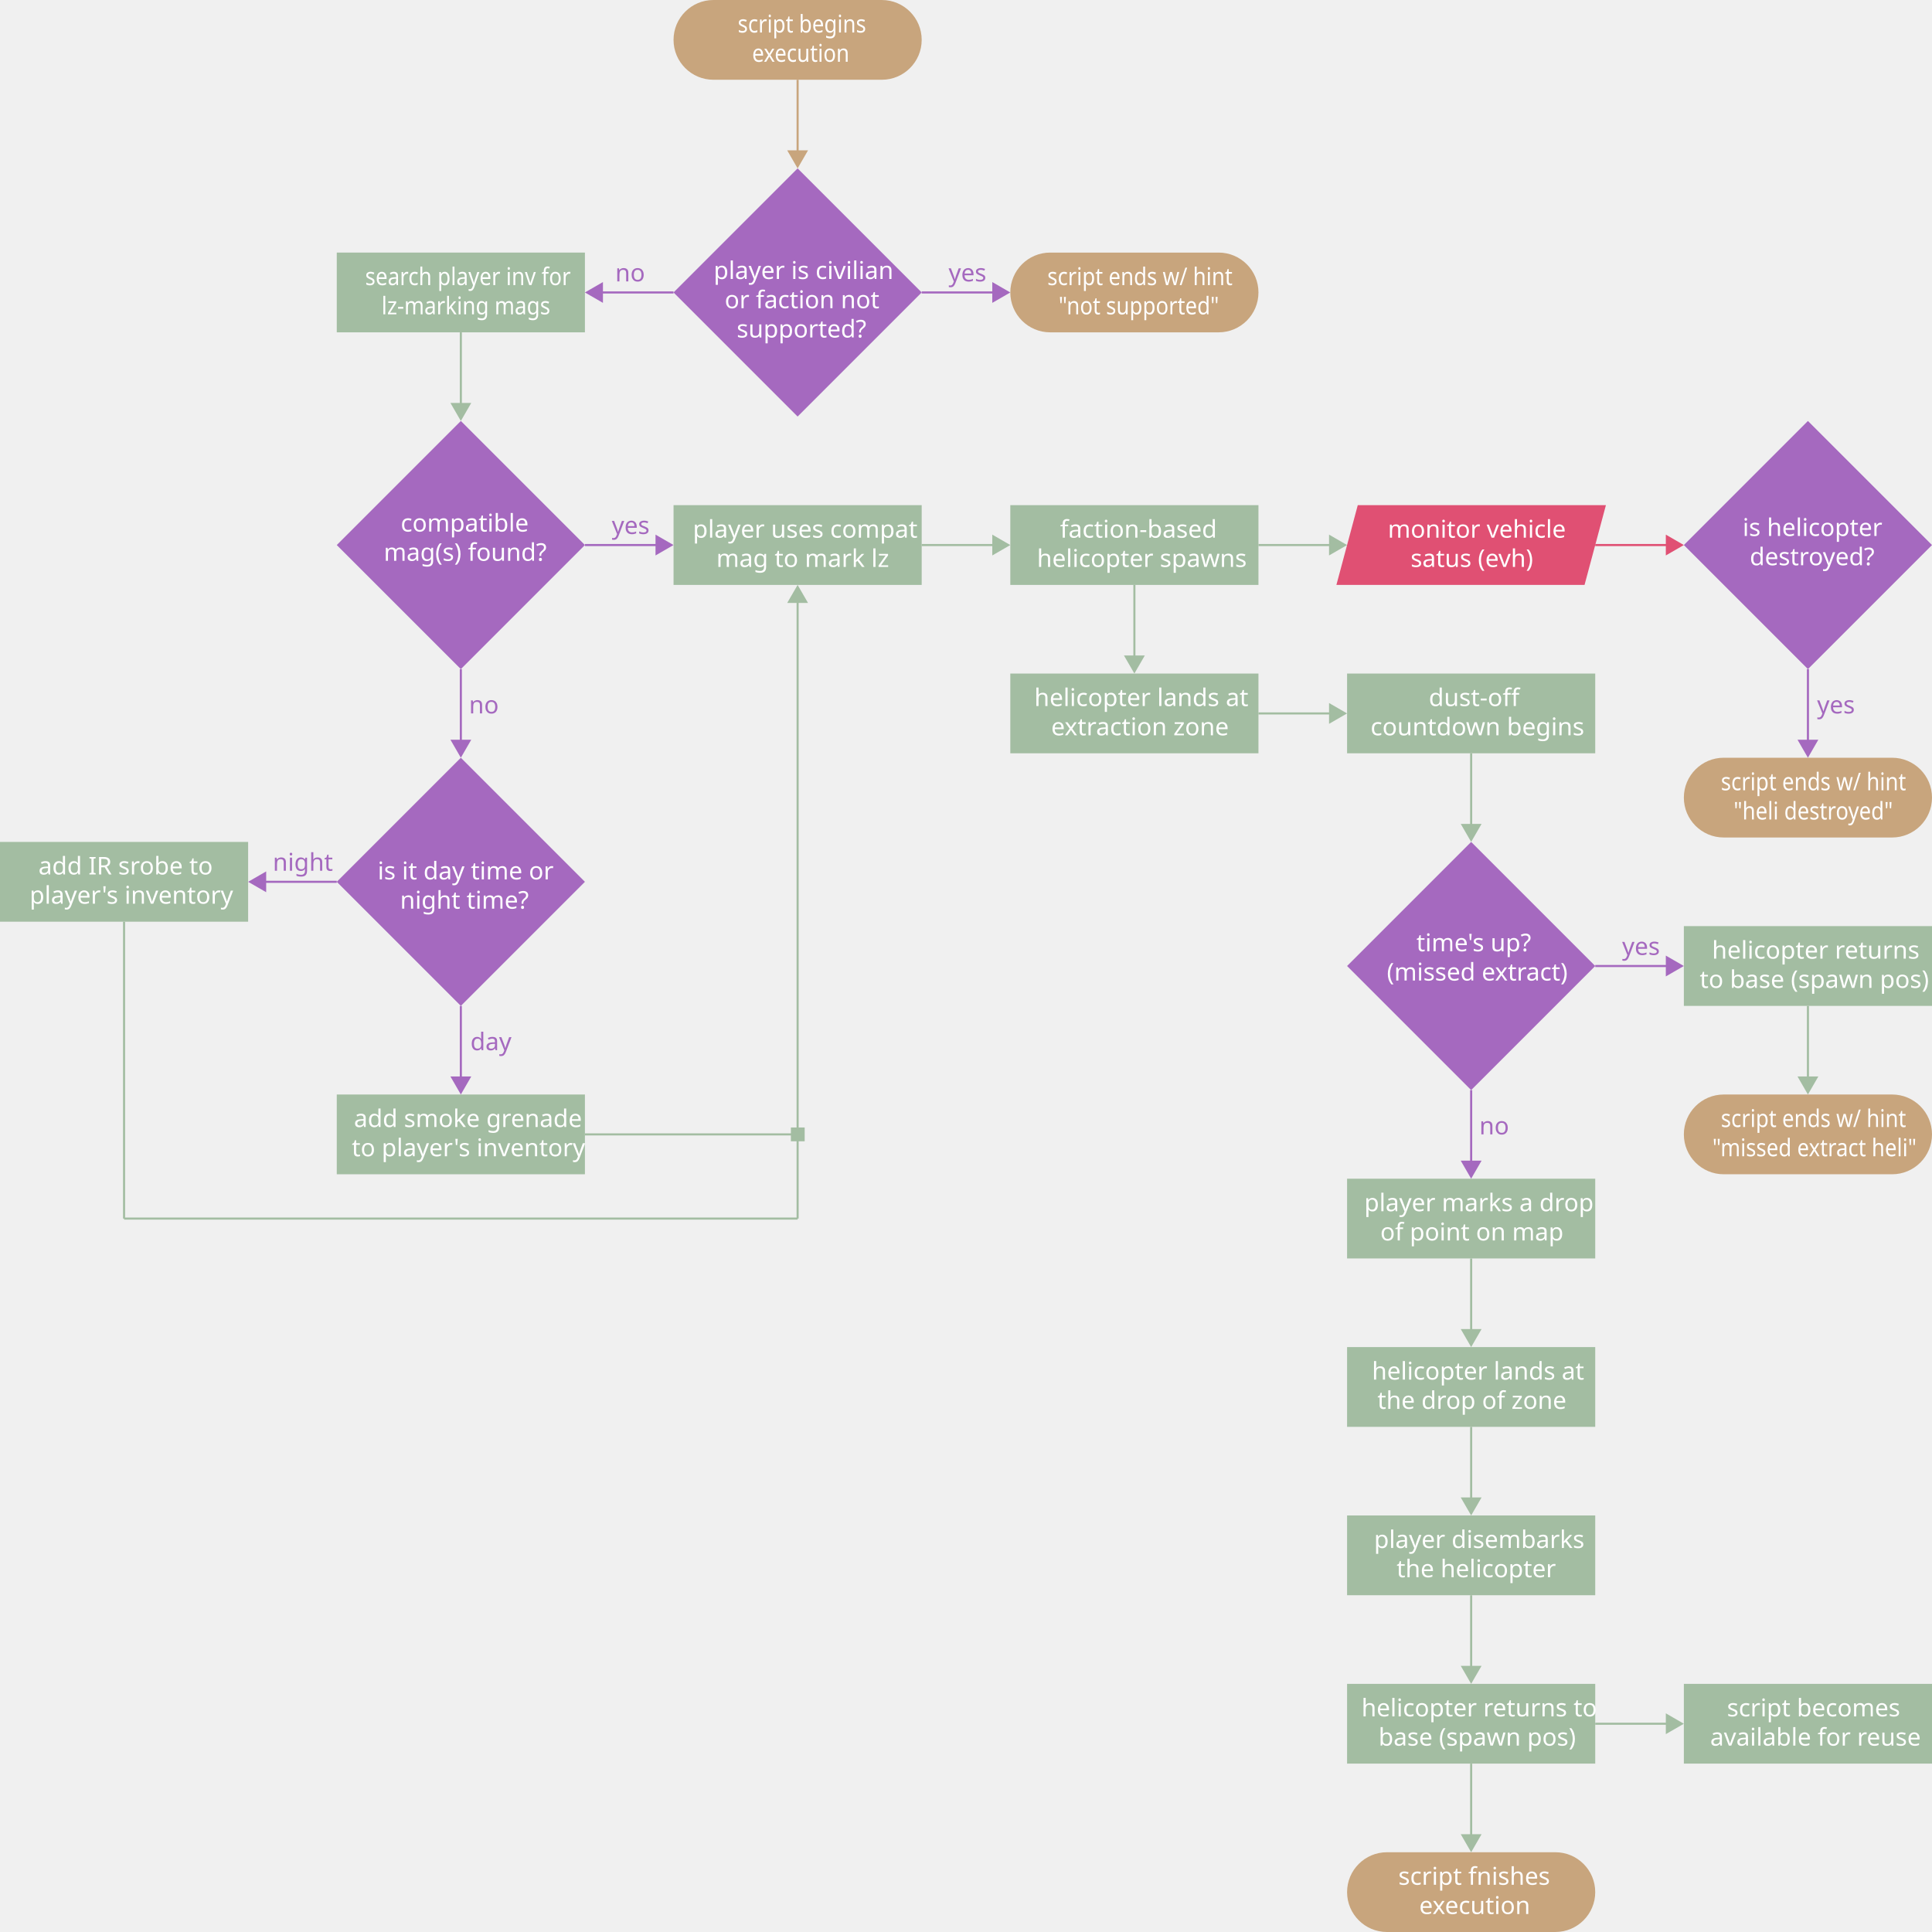
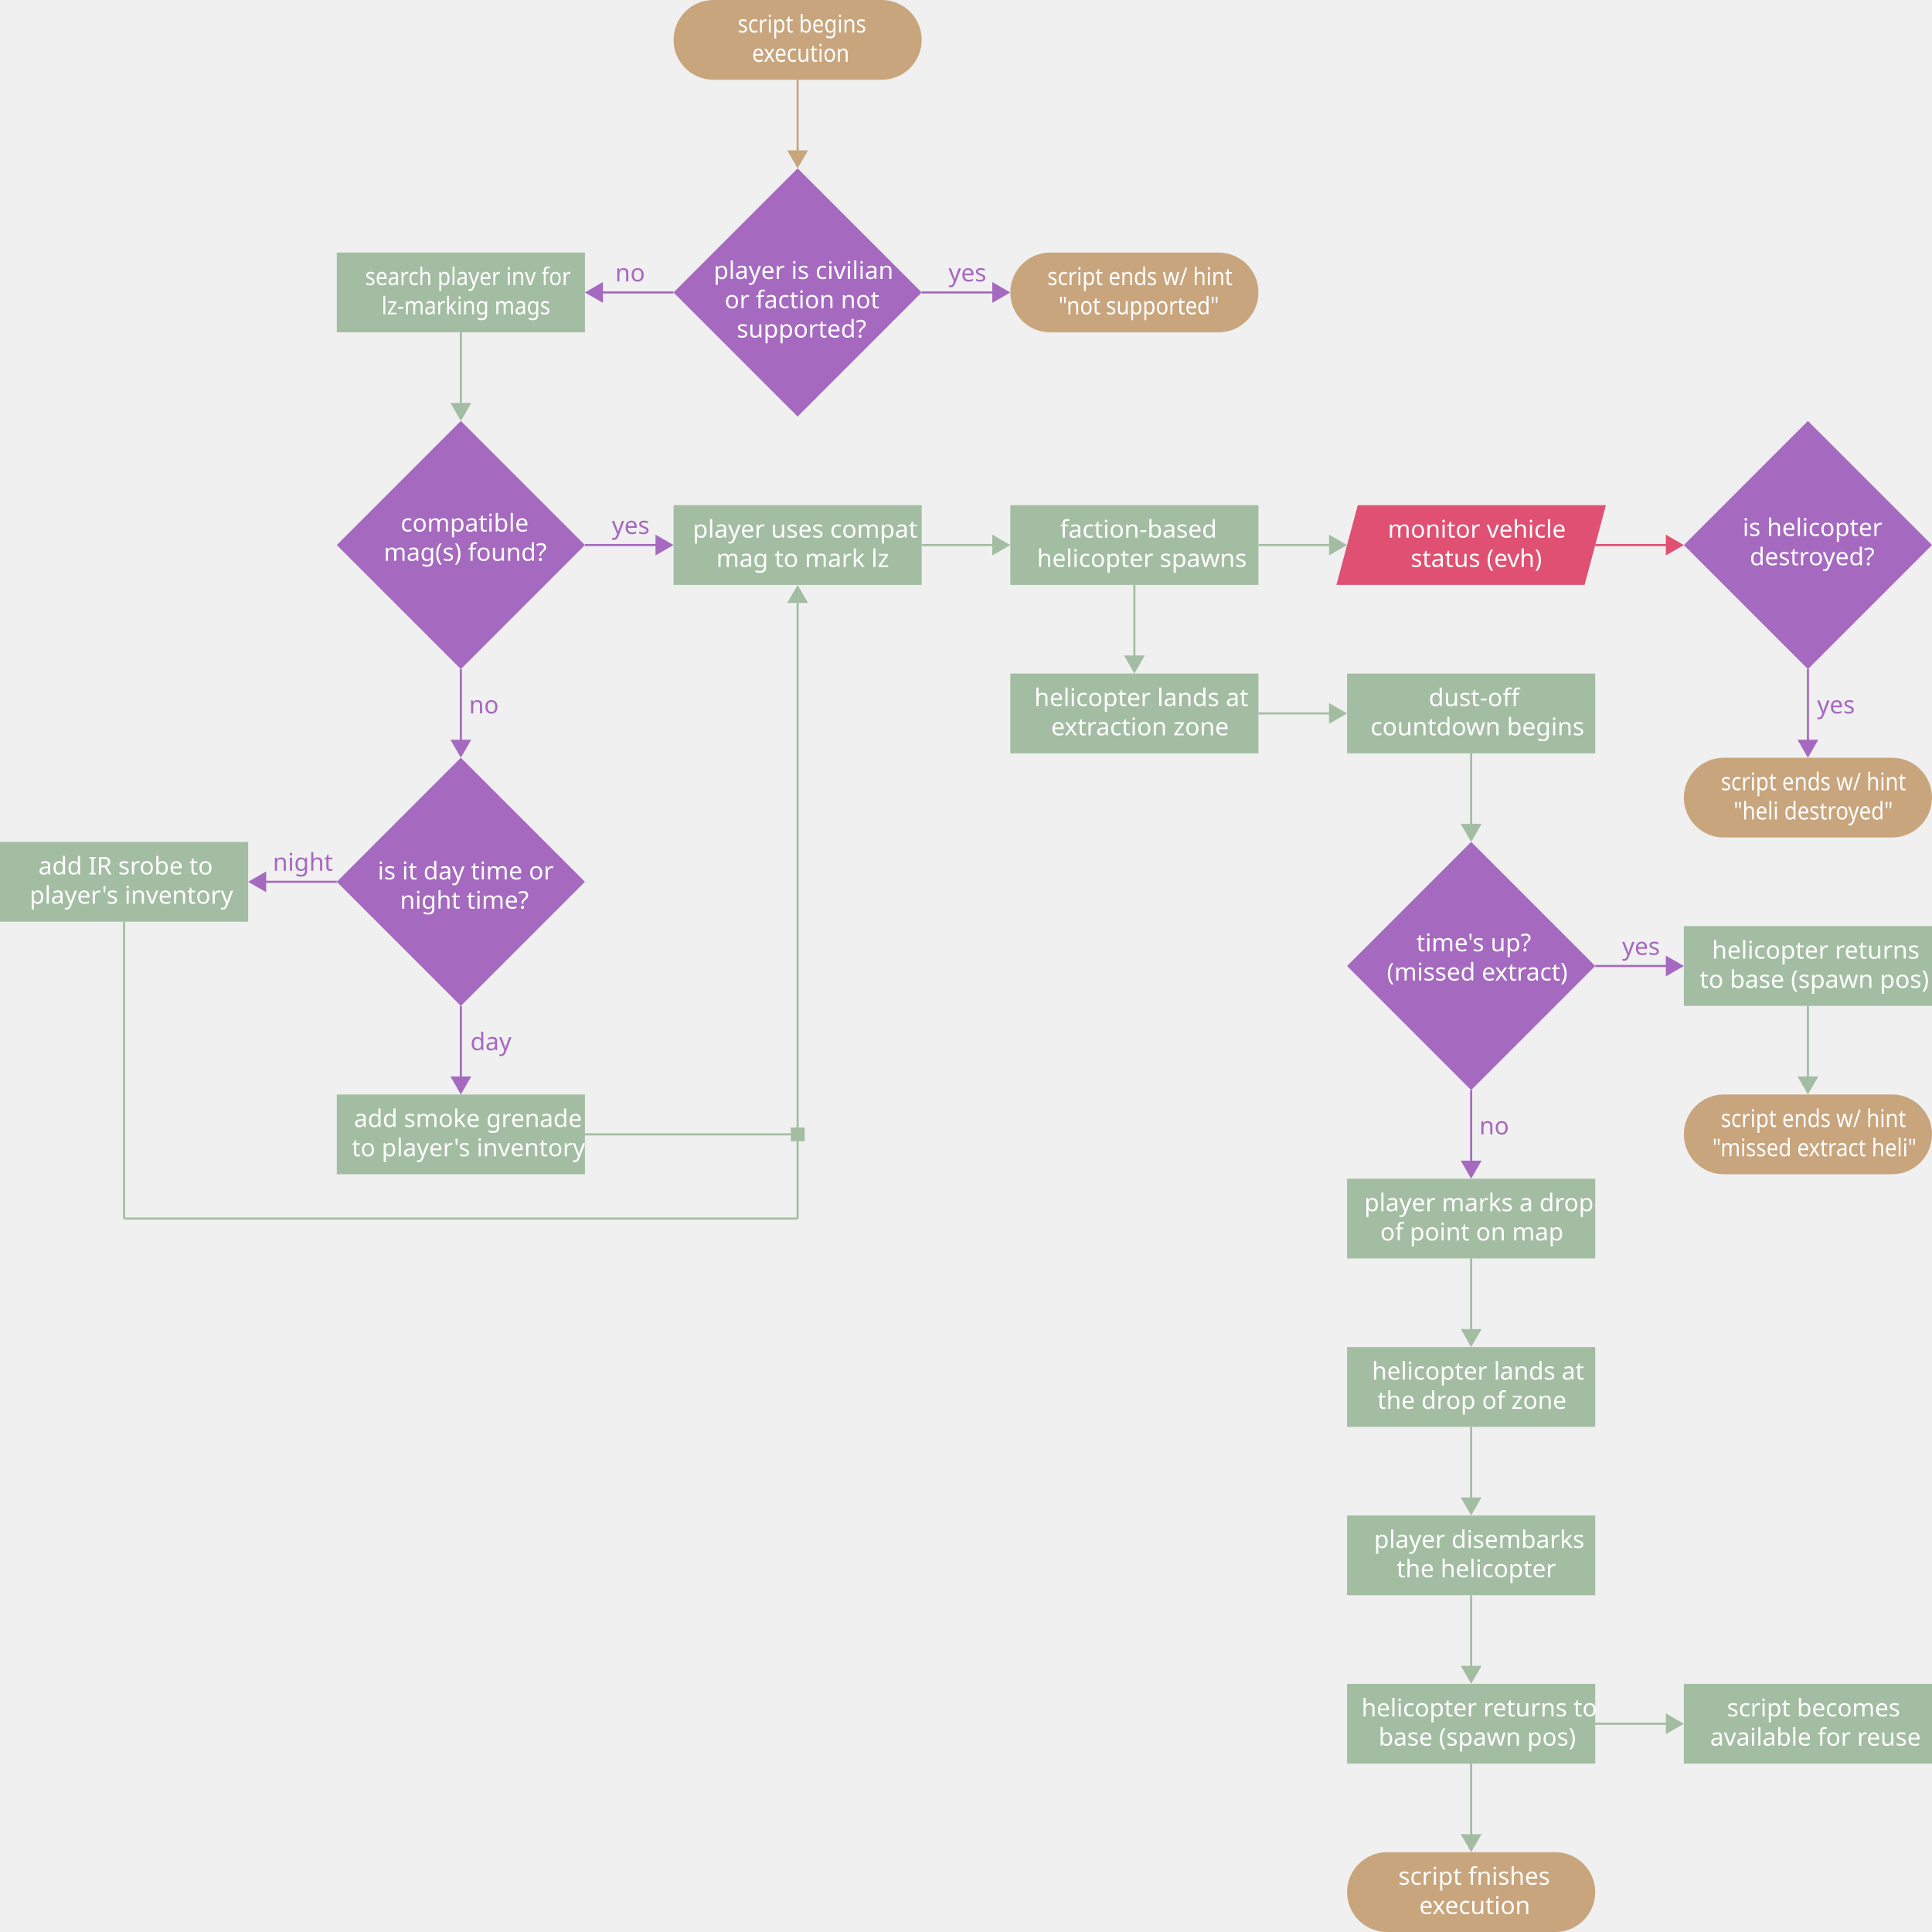
<svg xmlns="http://www.w3.org/2000/svg" viewBox="0 0 462.619 462.619">
  <defs>
    <style>.a,.d,.f,.h{fill:none;stroke-miterlimit:10;stroke-width:0.5px;}.a{stroke:#c8a57d;}.b{fill:#c8a57d;}.c,.j{fill:#a569bf;}.d{stroke:#a569bf;}.e{fill:#a3bda2;}.f{stroke:#a3bda2;}.g{fill:#e05073;}.h{stroke:#e05073;}.i,.j{font-size:5.836px;font-family:SegoeUI, Segoe UI;}.i{fill:#fff;}</style>
  </defs>
  <line class="a" x1="190.99" y1="19.099" x2="190.99" y2="36.732" />
  <polygon class="b" points="188.496 36.003 190.989 40.32 193.482 36.003 188.496 36.003" />
  <rect class="b" x="161.28" width="59.419" height="19.099" rx="9.549" />
  <rect class="c" x="172.024" y="52.205" width="42.016" height="42.016" transform="translate(2.726 154.754) rotate(-45)" />
  <line class="d" x1="220.699" y1="70.029" x2="238.332" y2="70.029" />
  <polygon class="c" points="237.603 72.523 241.92 70.03 237.603 67.537 237.603 72.523" />
  <rect class="b" x="241.92" y="60.48" width="59.419" height="19.099" rx="9.549" />
  <line class="d" x1="161.28" y1="70.029" x2="143.647" y2="70.029" />
  <polygon class="c" points="144.376 67.536 140.059 70.029 144.376 72.522 144.376 67.536" />
  <rect class="e" x="80.64" y="60.48" width="59.419" height="19.099" />
  <line class="f" x1="110.349" y1="79.579" x2="110.349" y2="97.212" />
  <polygon class="e" points="107.856 96.483 110.349 100.8 112.842 96.483 107.856 96.483" />
  <rect class="c" x="91.384" y="112.685" width="42.016" height="42.016" transform="translate(-63.659 115.447) rotate(-45)" />
  <line class="d" x1="140.059" y1="130.51" x2="157.692" y2="130.51" />
  <polygon class="c" points="156.963 133.003 161.28 130.51 156.963 128.017 156.963 133.003" />
  <line class="f" x1="220.699" y1="130.51" x2="238.332" y2="130.51" />
  <polygon class="e" points="237.603 133.003 241.92 130.51 237.603 128.017 237.603 133.003" />
  <rect class="e" x="161.28" y="120.96" width="59.419" height="19.099" />
  <rect class="e" x="241.92" y="120.96" width="59.419" height="19.099" />
  <line class="f" x1="301.339" y1="130.51" x2="318.972" y2="130.51" />
  <polygon class="e" points="318.243 133.003 322.56 130.51 318.243 128.017 318.243 133.003" />
  <polygon class="g" points="379.42 140.059 320.001 140.059 325.119 120.96 384.538 120.96 379.42 140.059" />
  <rect class="c" x="413.944" y="112.685" width="42.016" height="42.016" transform="translate(30.817 343.532) rotate(-45)" />
  <line class="h" x1="381.979" y1="130.51" x2="399.612" y2="130.51" />
  <polygon class="g" points="398.883 133.003 403.2 130.51 398.883 128.017 398.883 133.003" />
  <line class="d" x1="432.91" y1="160.219" x2="432.91" y2="177.852" />
  <polygon class="c" points="430.416 177.123 432.909 181.44 435.402 177.123 430.416 177.123" />
  <rect class="b" x="403.2" y="181.44" width="59.419" height="19.099" rx="9.549" />
  <line class="f" x1="271.63" y1="140.059" x2="271.63" y2="157.692" />
  <polygon class="e" points="269.136 156.963 271.629 161.28 274.122 156.963 269.136 156.963" />
  <rect class="e" x="241.92" y="161.28" width="59.419" height="19.099" />
  <line class="f" x1="301.339" y1="170.83" x2="318.972" y2="170.83" />
  <polygon class="e" points="318.243 173.323 322.56 170.83 318.243 168.337 318.243 173.323" />
  <rect class="e" x="322.56" y="161.28" width="59.419" height="19.099" />
  <line class="f" x1="352.27" y1="180.379" x2="352.27" y2="198.012" />
  <polygon class="e" points="349.776 197.283 352.269 201.6 354.762 197.283 349.776 197.283" />
  <rect class="c" x="333.304" y="213.485" width="42.016" height="42.016" transform="translate(-64.079 316.034) rotate(-45)" />
  <line class="d" x1="381.979" y1="231.31" x2="399.612" y2="231.31" />
  <polygon class="c" points="398.883 233.803 403.2 231.31 398.883 228.817 398.883 233.803" />
  <rect class="e" x="403.2" y="221.76" width="59.419" height="19.099" />
  <line class="f" x1="432.91" y1="240.859" x2="432.91" y2="258.492" />
  <polygon class="e" points="430.416 257.763 432.909 262.08 435.402 257.763 430.416 257.763" />
  <rect class="b" x="403.2" y="262.08" width="59.419" height="19.099" rx="9.549" />
  <line class="d" x1="352.27" y1="261.019" x2="352.27" y2="278.652" />
  <polygon class="c" points="349.776 277.923 352.269 282.24 354.762 277.923 349.776 277.923" />
  <rect class="e" x="322.56" y="282.24" width="59.419" height="19.099" />
  <line class="f" x1="352.27" y1="301.339" x2="352.27" y2="318.972" />
  <polygon class="e" points="349.776 318.243 352.269 322.56 354.762 318.243 349.776 318.243" />
  <rect class="e" x="322.56" y="322.56" width="59.419" height="19.099" />
  <line class="f" x1="352.27" y1="341.659" x2="352.27" y2="359.292" />
  <polygon class="e" points="349.776 358.563 352.269 362.88 354.762 358.563 349.776 358.563" />
  <rect class="e" x="322.56" y="362.88" width="59.419" height="19.099" />
  <line class="f" x1="352.27" y1="381.979" x2="352.27" y2="399.612" />
  <polygon class="e" points="349.776 398.883 352.269 403.2 354.762 398.883 349.776 398.883" />
  <rect class="e" x="322.56" y="403.2" width="59.419" height="19.099" />
  <line class="f" x1="381.979" y1="412.75" x2="399.612" y2="412.75" />
  <polygon class="e" points="398.883 415.243 403.2 412.75 398.883 410.257 398.883 415.243" />
  <rect class="e" x="403.2" y="403.2" width="59.419" height="19.099" />
  <line class="f" x1="352.27" y1="422.299" x2="352.27" y2="439.932" />
  <polygon class="e" points="349.776 439.203 352.269 443.52 354.762 439.203 349.776 439.203" />
  <rect class="b" x="322.56" y="443.52" width="59.419" height="19.099" rx="9.549" />
  <line class="d" x1="110.349" y1="160.219" x2="110.349" y2="177.852" />
  <polygon class="c" points="107.856 177.123 110.349 181.44 112.842 177.123 107.856 177.123" />
  <rect class="c" x="91.384" y="193.325" width="42.016" height="42.016" transform="translate(-120.68 139.066) rotate(-45)" />
  <line class="d" x1="63.007" y1="211.15" x2="80.64" y2="211.15" />
  <polygon class="c" points="63.736 213.643 59.419 211.15 63.736 208.657 63.736 213.643" />
  <line class="d" x1="110.349" y1="240.859" x2="110.349" y2="258.492" />
  <polygon class="c" points="107.856 257.763 110.349 262.08 112.842 257.763 107.856 257.763" />
  <rect class="e" y="201.6" width="59.419" height="19.099" />
  <rect class="e" x="80.64" y="262.08" width="59.419" height="19.099" />
  <line class="f" x1="29.709" y1="220.699" x2="29.709" y2="291.79" />
  <line class="f" x1="190.99" y1="291.79" x2="29.709" y2="291.79" />
  <line class="f" x1="190.99" y1="291.79" x2="190.99" y2="143.647" />
  <polygon class="e" points="193.483 144.376 190.99 140.059 188.497 144.376 193.483 144.376" />
  <line class="f" x1="140.059" y1="271.63" x2="191.113" y2="271.63" />
  <rect class="e" x="189.38" y="269.979" width="3.301" height="3.301" />
  <text class="i" transform="translate(176.649 7.786) scale(0.876 1)">
    <tspan xml:space="preserve">script begins  </tspan>
    <tspan x="3.92" y="7.003">execution</tspan>
  </text>
  <text class="i" transform="translate(87.443 68.265) scale(0.884 1)">search player inv for <tspan x="4.427" y="7.003">lz-marking mags</tspan>
  </text>
  <text class="i" transform="translate(250.788 68.265) scale(0.876 1)">
    <tspan xml:space="preserve">script ends w/ hint  </tspan>
    <tspan x="3.072" y="7.003">"not supported"</tspan>
  </text>
  <text class="i" transform="translate(170.879 66.799)">player is civilian <tspan x="2.636" y="7.003">or faction not </tspan>
    <tspan x="5.525" y="14.006">supported?</tspan>
  </text>
  <text class="i" transform="translate(95.936 127.278)">compatible <tspan x="-4.052" y="7.003">mag(s) found?</tspan>
  </text>
  <text class="i" transform="translate(165.895 128.746) scale(1.009 1)">player uses compat <tspan x="5.569" y="7.003">mag to mark lz</tspan>
  </text>
  <text class="i" transform="translate(253.819 128.746) scale(1.009 1)">faction-based <tspan x="-5.477" y="7.003">helicopter spawns</tspan>
  </text>
-   <text class="i" transform="translate(332.314 128.746)">monitor vehicle <tspan x="5.457" y="7.003">satus (evh)</tspan>
+   <text class="i" transform="translate(332.314 128.746)">monitor vehicle <tspan x="5.457" y="7.003">status (evh)</tspan>
  </text>
  <text class="i" transform="translate(247.652 169.065) scale(1.009 1)">helicopter lands at <tspan x="4.001" y="7.003">extraction zone</tspan>
  </text>
  <text class="i" transform="translate(412.067 189.225) scale(0.876 1)">
    <tspan xml:space="preserve">script ends w/ hint  </tspan>
    <tspan x="3.483" y="7.003">"heli destroyed"</tspan>
  </text>
  <text class="i" transform="translate(409.928 229.546) scale(1.009 1)">helicopter returns <tspan x="-2.906" y="7.003">to base (spawn pos)</tspan>
  </text>
  <text class="i" transform="translate(412.067 269.865) scale(0.876 1)">
    <tspan xml:space="preserve">script ends w/ hint  </tspan>
    <tspan x="-2.321" y="7.003">"missed extract heli"</tspan>
  </text>
  <text class="i" transform="translate(326.669 290.025)">player marks a drop <tspan x="3.831" y="7.003">of point on map</tspan>
  </text>
  <text class="i" transform="translate(328.506 330.346)">helicopter lands at <tspan x="1.311" y="7.003">the drop of zone</tspan>
  </text>
  <text class="i" transform="translate(329.006 370.666)">player disembarks <tspan x="5.405" y="7.003">the helicopter</tspan>
  </text>
  <text class="i" transform="translate(325.996 410.986)">helicopter returns to <tspan x="4.089" y="7.003">base (spawn pos)</tspan>
  </text>
  <text class="i" transform="translate(413.523 410.986)">script becomes <tspan x="-4.018" y="7.003">available for reuse</tspan>
  </text>
  <text class="i" transform="translate(334.829 451.306)">script fnishes <tspan x="4.994" y="7.003">execution</tspan>
  </text>
  <text class="i" transform="translate(84.754 269.865)">add smoke grenade <tspan x="-0.527" y="7.003">to player's inventory</tspan>
  </text>
  <text class="i" transform="translate(9.205 209.386)">
    <tspan xml:space="preserve">add IR srobe to  </tspan>
    <tspan x="-2.12" y="7.003">player's inventory</tspan>
  </text>
  <text class="i" transform="translate(90.438 210.571)">is it day time or <tspan x="5.353" y="7.003">night time?</tspan>
  </text>
  <text class="i" transform="translate(339.152 227.782)">time's up? <tspan x="-7.072" y="7.003">(missed extract)</tspan>
  </text>
  <text class="i" transform="translate(417.273 128.34)">is helicopter <tspan x="1.704" y="7.003">destroyed?</tspan>
  </text>
  <text class="j" transform="translate(227.133 67.377)">yes</text>
  <text class="j" transform="translate(147.309 67.377)">no</text>
  <text class="j" transform="translate(146.494 127.857)">yes</text>
  <text class="j" transform="translate(112.294 170.829)">no</text>
  <text class="j" transform="translate(65.313 208.497)">night</text>
  <text class="j" transform="translate(112.632 251.47)">day</text>
  <text class="j" transform="translate(435.1 170.829)">yes</text>
  <text class="j" transform="translate(388.414 228.657)">yes</text>
  <text class="j" transform="translate(354.214 271.63)">no</text>
  <text class="i" transform="translate(342.117 169.065) scale(1.009 1)">
    <tspan xml:space="preserve">dust-off  </tspan>
    <tspan x="-13.83" y="7.003">countdown begins</tspan>
  </text>
</svg>
